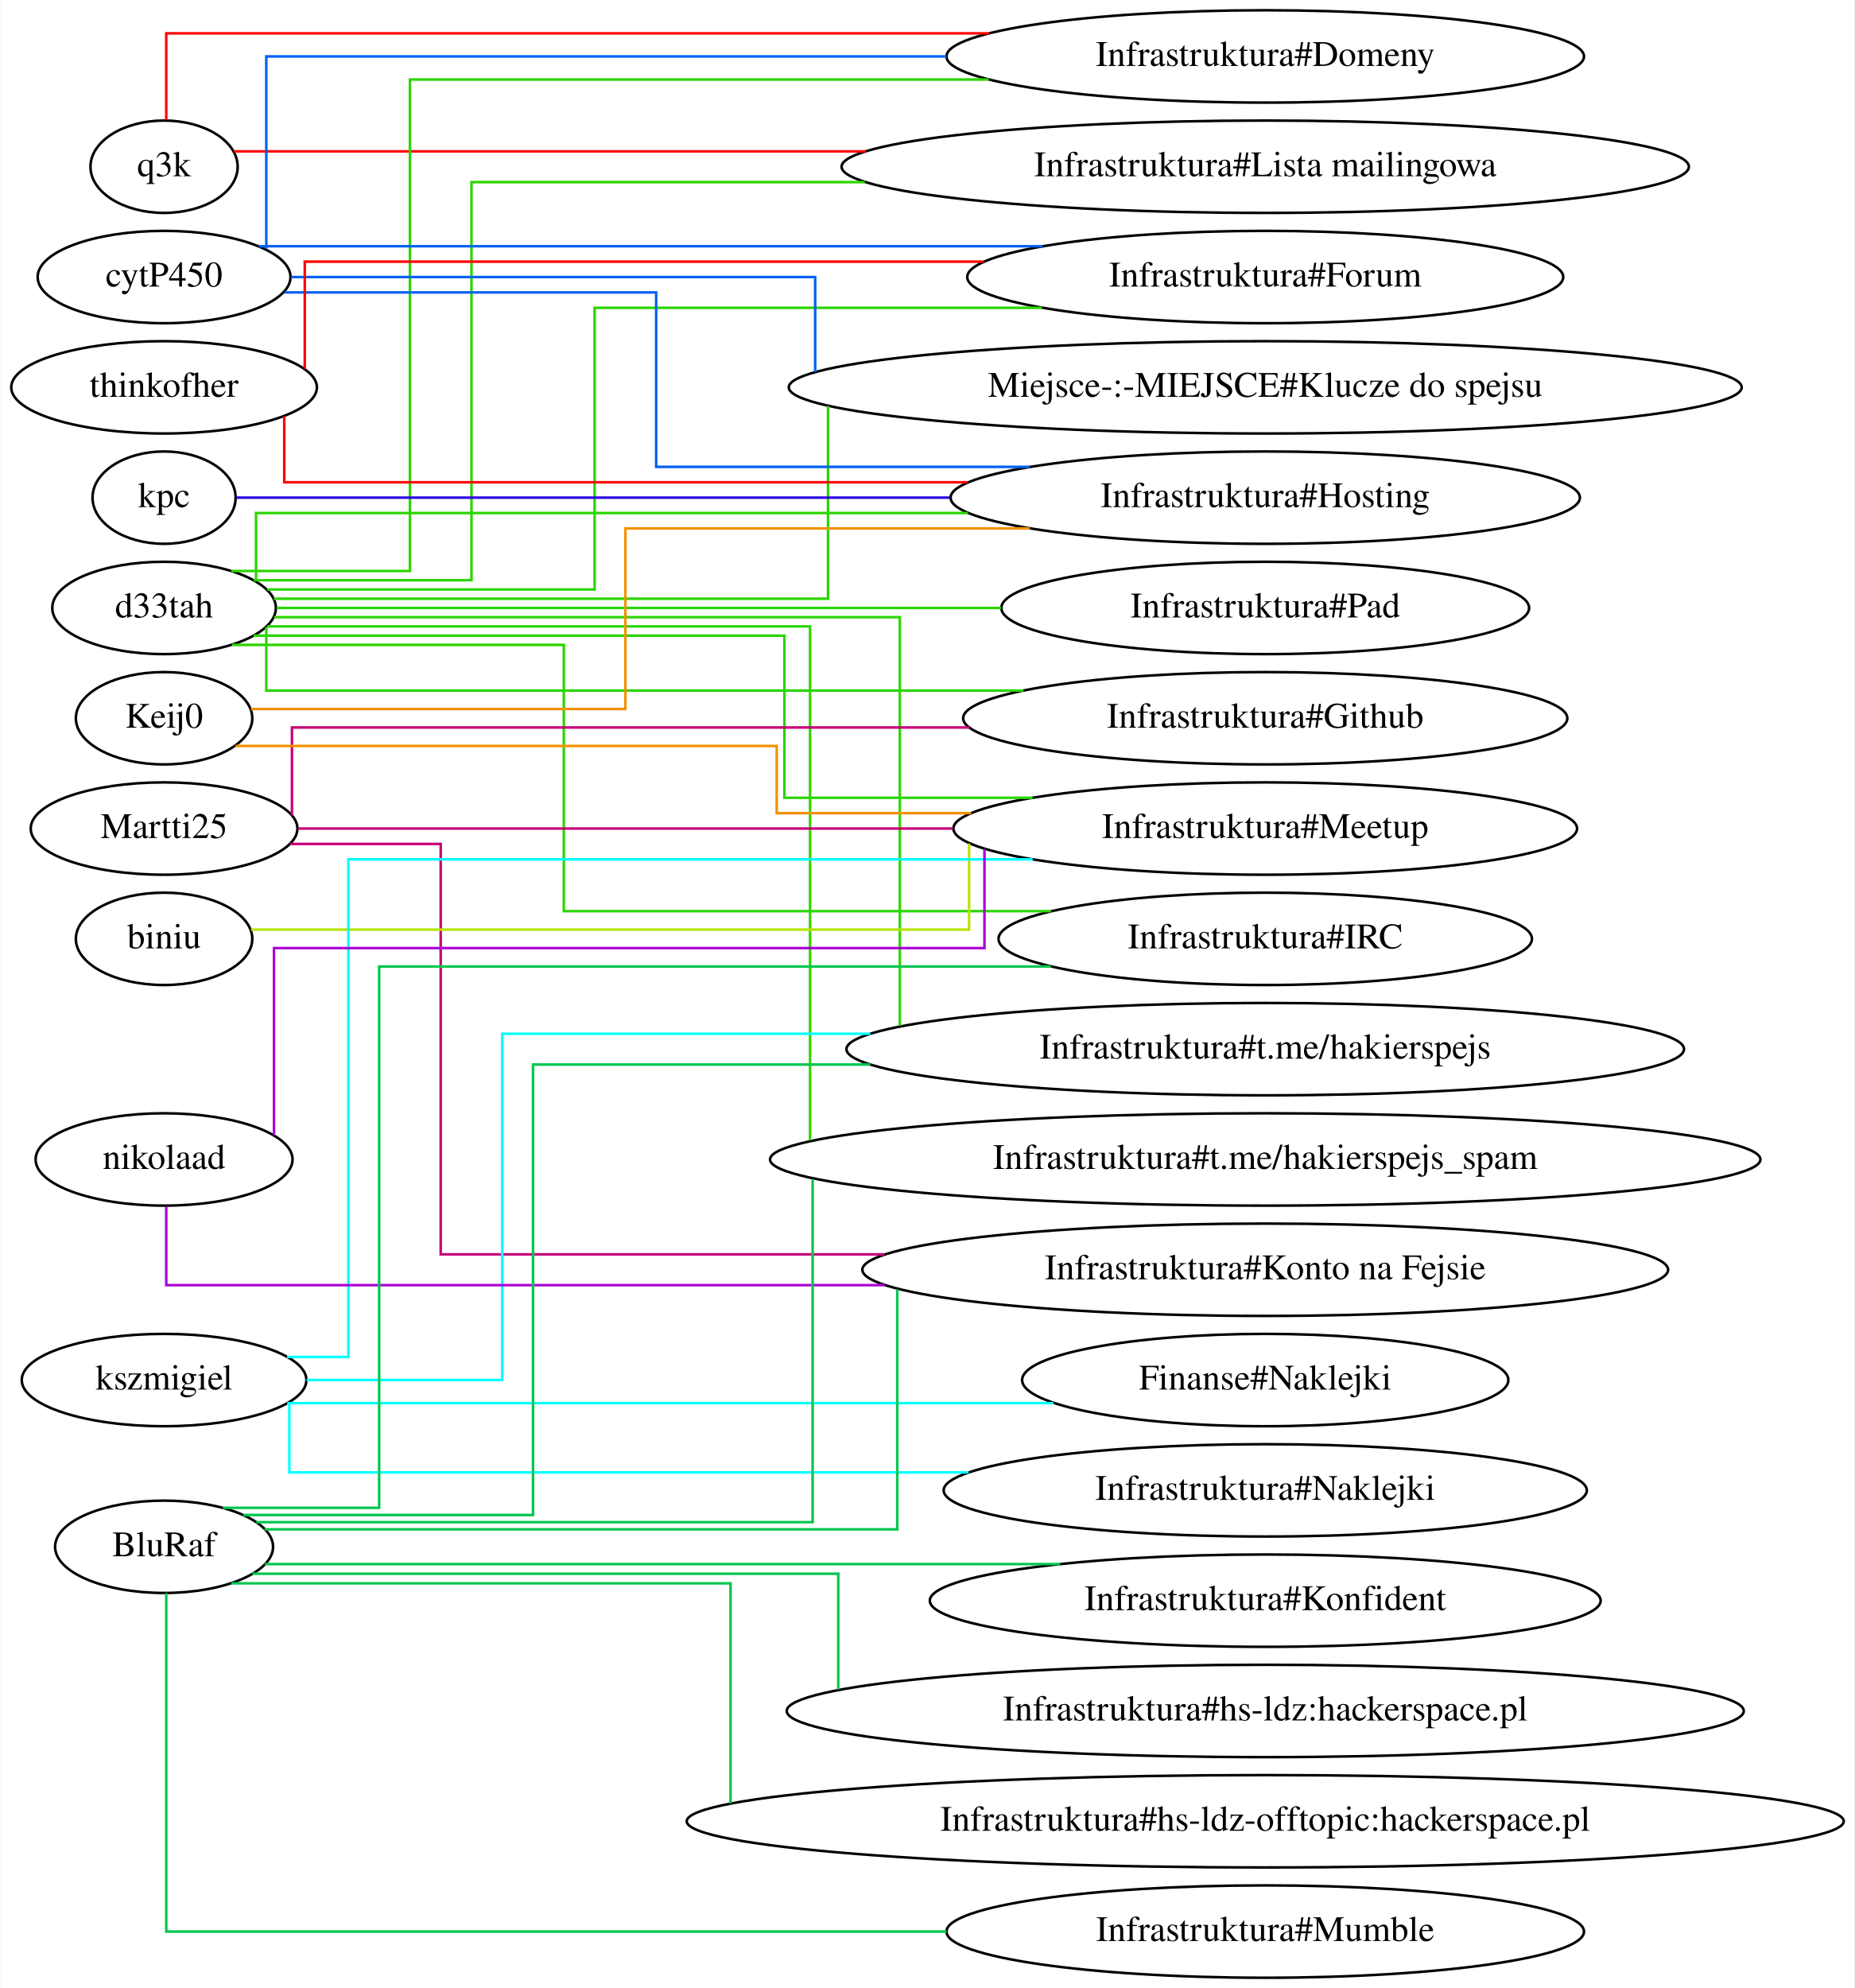
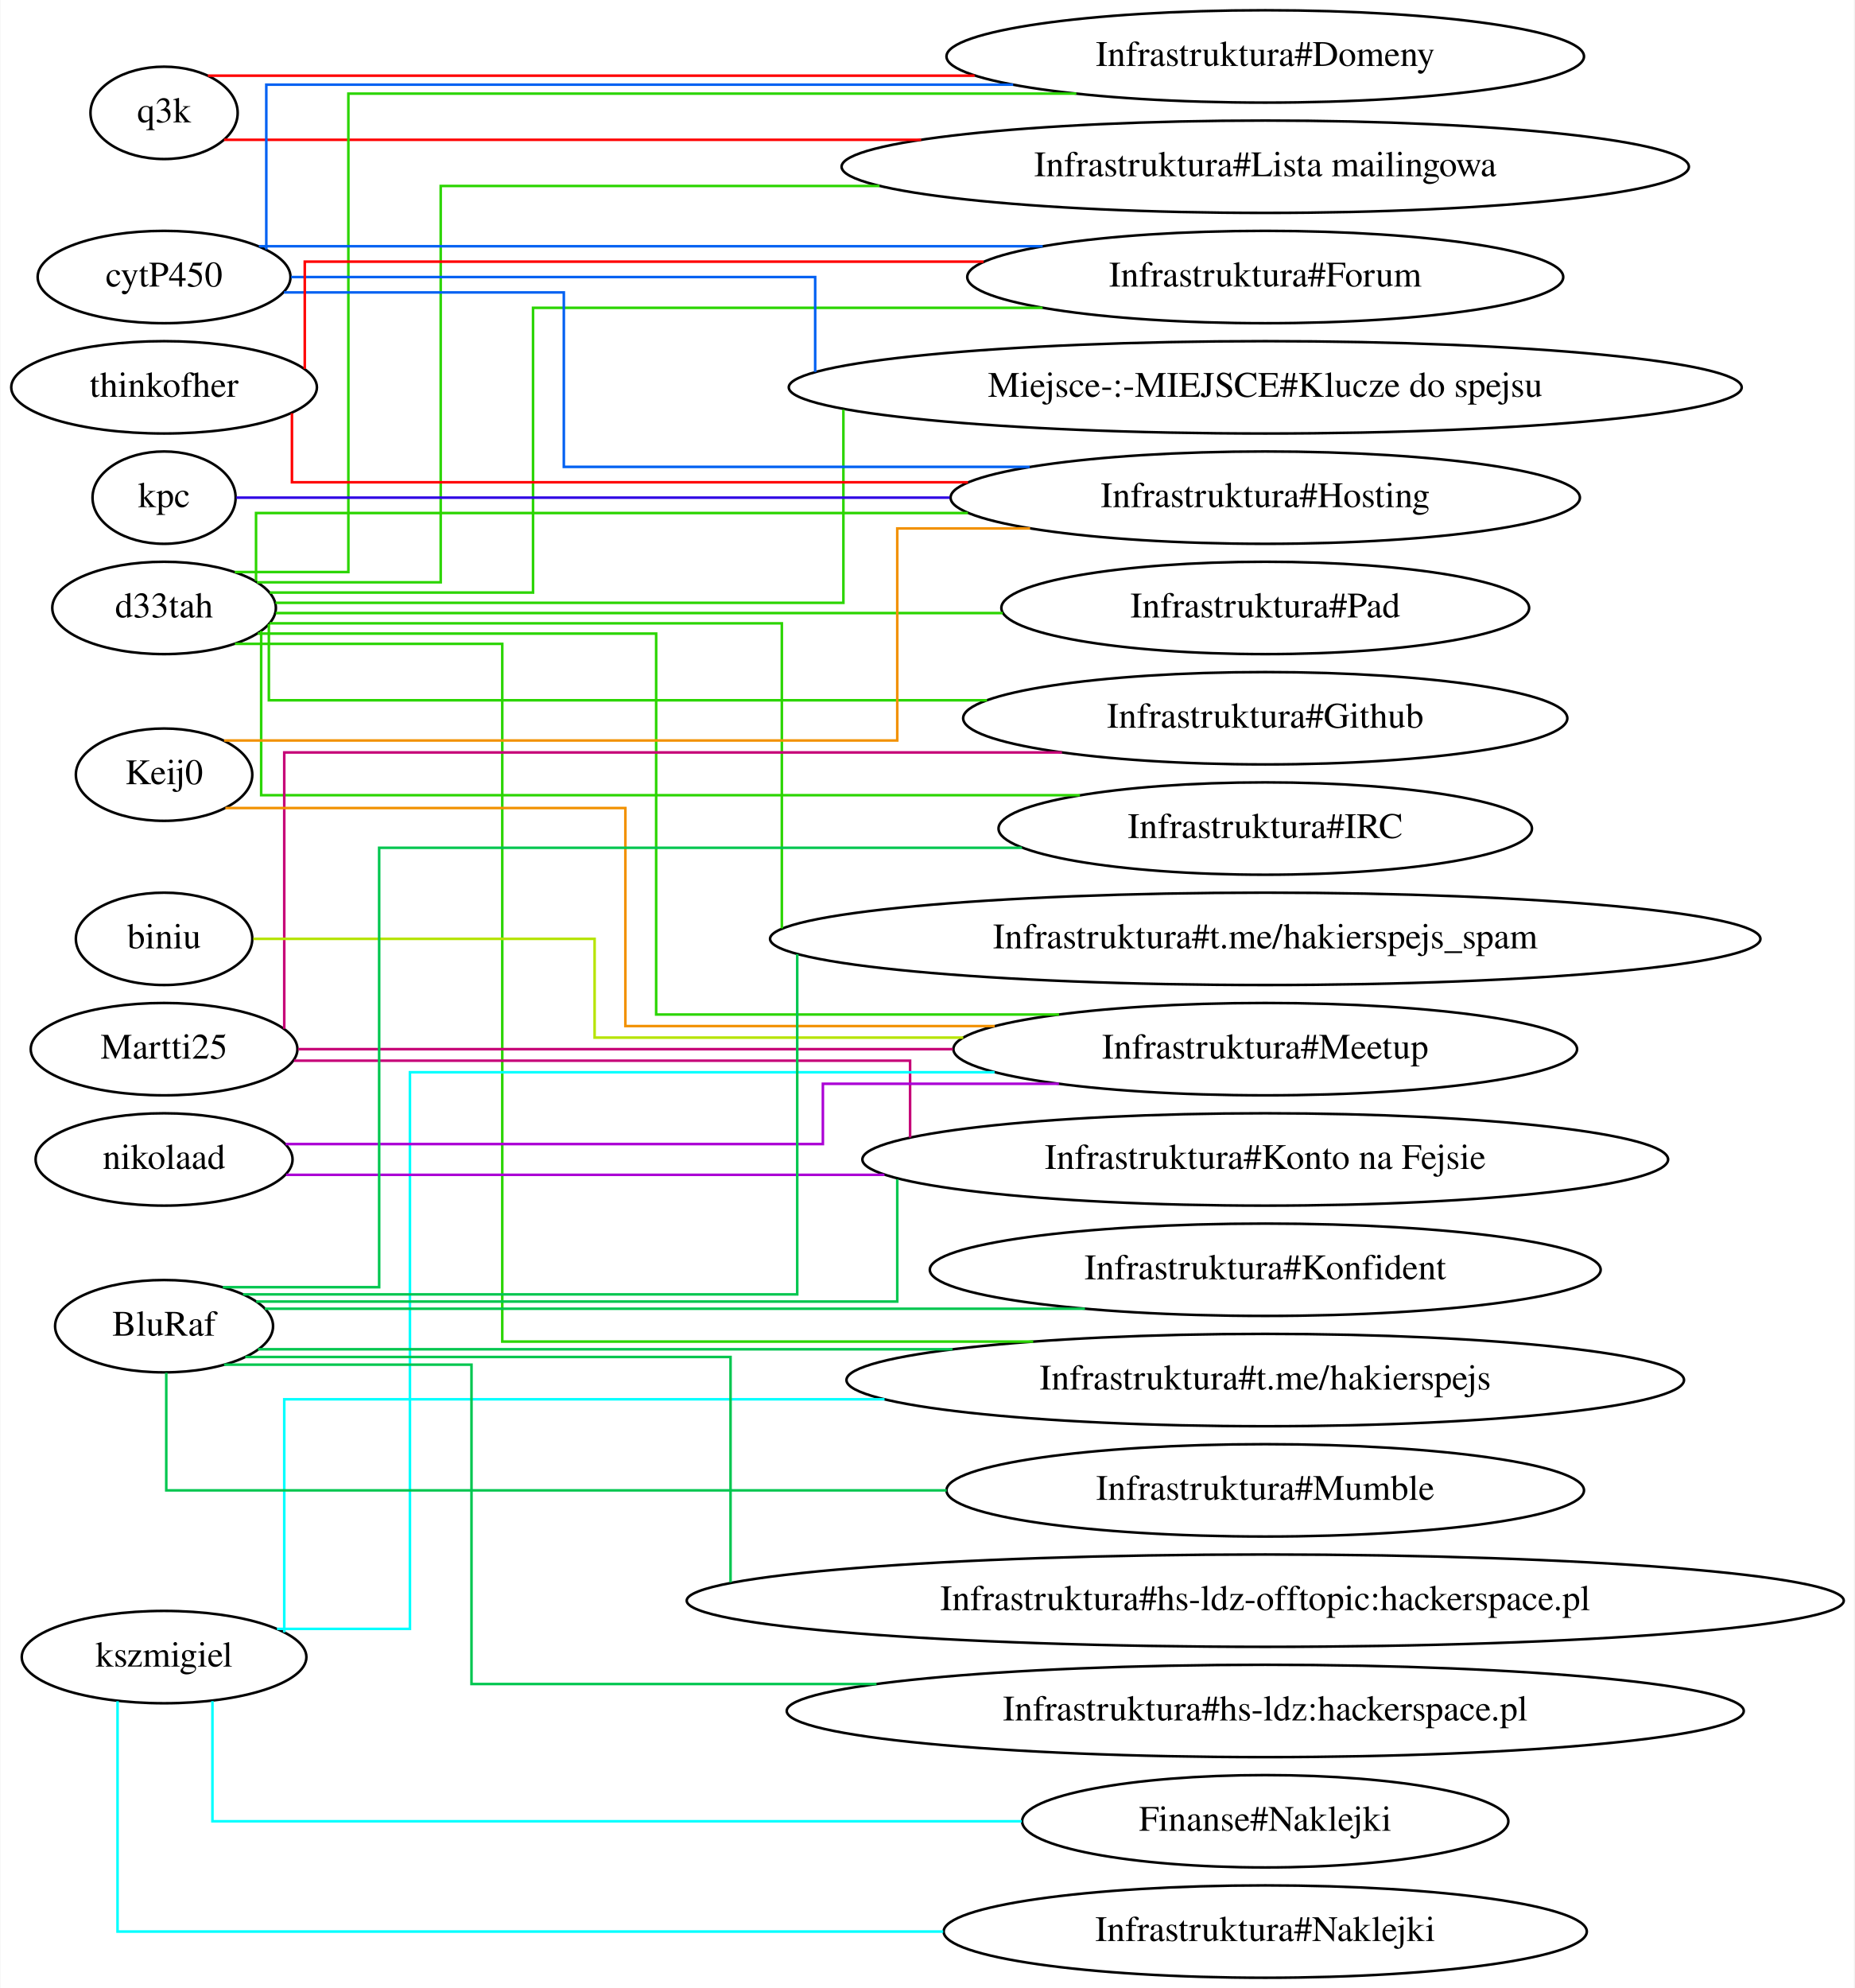
<svg xmlns="http://www.w3.org/2000/svg" width="723pt" height="775pt" viewBox="0.00 0.00 722.65 775.00">
  <g id="graph0" class="graph" transform="scale(1 1) rotate(0) translate(4 771)">
    <polygon fill="#ffffff" stroke="transparent" points="-4,4 -4,-771 718.649,-771 718.649,4 -4,4" />
    <g id="node1" class="node">
-       <ellipse fill="none" stroke="#000000" cx="59.795" cy="-706" rx="28.695" ry="18" />
-       <text text-anchor="middle" x="59.795" y="-702.3" font-family="Times,serif" font-size="14.00" fill="#000000">q3k</text>
+       <ellipse fill="none" stroke="#000000" cx="59.795" cy="-727" rx="28.695" ry="18" />
+       <text text-anchor="middle" x="59.795" y="-723.3" font-family="Times,serif" font-size="14.00" fill="#000000">q3k</text>
    </g>
    <g id="node2" class="node">
+       <ellipse fill="none" stroke="#000000" cx="489.119" cy="-706" rx="165.171" ry="18" />
+       <text text-anchor="middle" x="489.119" y="-702.3" font-family="Times,serif" font-size="14.00" fill="#000000">Infrastruktura#Lista mailingowa</text>
+     </g>
+     <g id="edge1" class="edge">
+       <path fill="none" stroke="#ff0000" d="M83.182,-716.5C133.927,-716.5 257.418,-716.5 354.969,-716.5" />
+     </g>
+     <g id="node3" class="node">
      <ellipse fill="none" stroke="#000000" cx="489.119" cy="-749" rx="124.278" ry="18" />
      <text text-anchor="middle" x="489.119" y="-745.3" font-family="Times,serif" font-size="14.00" fill="#000000">Infrastruktura#Domeny</text>
    </g>
-     <g id="edge1" class="edge">
-       <path fill="none" stroke="#ff0000" d="M60.649,-724.187C60.649,-739.182 60.649,-758 60.649,-758 60.649,-758 254.63,-758 381.551,-758" />
-     </g>
-     <g id="node3" class="node">
-       <ellipse fill="none" stroke="#000000" cx="489.119" cy="-706" rx="165.171" ry="18" />
-       <text text-anchor="middle" x="489.119" y="-702.3" font-family="Times,serif" font-size="14.00" fill="#000000">Infrastruktura#Lista mailingowa</text>
-     </g>
    <g id="edge2" class="edge">
-       <path fill="none" stroke="#ff0000" d="M86.977,-712C135.915,-712 242.234,-712 333.265,-712" />
+       <path fill="none" stroke="#ff0000" d="M76.89,-741.5C126.172,-741.5 271.648,-741.5 375.806,-741.5" />
    </g>
    <g id="node4" class="node">
      <ellipse fill="none" stroke="#000000" cx="59.795" cy="-534" rx="43.592" ry="18" />
      <text text-anchor="middle" x="59.795" y="-530.3" font-family="Times,serif" font-size="14.00" fill="#000000">d33tah</text>
    </g>
-     <g id="edge11" class="edge">
-       <path fill="none" stroke="#2bd500" d="M85.987,-548.4C114.368,-548.4 155.649,-548.4 155.649,-548.4 155.649,-548.4 155.649,-740 155.649,-740 155.649,-740 283.884,-740 381.312,-740" />
+     <g id="edge4" class="edge">
+       <path fill="none" stroke="#2bd500" d="M96.009,-544C127.342,-544 167.649,-544 167.649,-544 167.649,-544 167.649,-698.5 167.649,-698.5 167.649,-698.5 255.072,-698.5 338.738,-698.5" />
+     </g>
+     <g id="edge5" class="edge">
+       <path fill="none" stroke="#2bd500" d="M87.37,-548C107.633,-548 131.649,-548 131.649,-548 131.649,-548 131.649,-734.5 131.649,-734.5 131.649,-734.5 310.84,-734.5 415.485,-734.5" />
+     </g>
+     <g id="node5" class="node">
+       <ellipse fill="none" stroke="#000000" cx="489.119" cy="-448" rx="103.981" ry="18" />
+       <text text-anchor="middle" x="489.119" y="-444.3" font-family="Times,serif" font-size="14.00" fill="#000000">Infrastruktura#IRC</text>
+     </g>
+     <g id="edge3" class="edge">
+       <path fill="none" stroke="#2bd500" d="M97.649,-525.049C97.649,-505.556 97.649,-461 97.649,-461 97.649,-461 303.748,-461 416.861,-461" />
+     </g>
+     <g id="node6" class="node">
+       <ellipse fill="none" stroke="#000000" cx="489.119" cy="-534" rx="102.882" ry="18" />
+       <text text-anchor="middle" x="489.119" y="-530.3" font-family="Times,serif" font-size="14.00" fill="#000000">Infrastruktura#Pad</text>
+     </g>
+     <g id="edge6" class="edge">
+       <path fill="none" stroke="#2bd500" d="M103.323,-532C169.302,-532 296.487,-532 386.772,-532" />
+     </g>
+     <g id="node7" class="node">
+       <ellipse fill="none" stroke="#000000" cx="489.119" cy="-577" rx="122.678" ry="18" />
+       <text text-anchor="middle" x="489.119" y="-573.3" font-family="Times,serif" font-size="14.00" fill="#000000">Infrastruktura#Hosting</text>
    </g>
    <g id="edge7" class="edge">
-       <path fill="none" stroke="#2bd500" d="M94.784,-544.8C130.161,-544.8 179.649,-544.8 179.649,-544.8 179.649,-544.8 179.649,-700 179.649,-700 179.649,-700 256.113,-700 333.024,-700" />
-     </g>
-     <g id="node5" class="node">
+       <path fill="none" stroke="#2bd500" d="M95.649,-544.504C95.649,-555.443 95.649,-571 95.649,-571 95.649,-571 257.13,-571 373.193,-571" />
+     </g>
+     <g id="node8" class="node">
+       <ellipse fill="none" stroke="#000000" cx="489.119" cy="-405" rx="193.066" ry="18" />
+       <text text-anchor="middle" x="489.119" y="-401.3" font-family="Times,serif" font-size="14.00" fill="#000000">Infrastruktura#t.me/hakierspejs_spam</text>
+     </g>
+     <g id="edge8" class="edge">
+       <path fill="none" stroke="#2bd500" d="M100.925,-528C169.716,-528 300.649,-528 300.649,-528 300.649,-528 300.649,-430.435 300.649,-409.092" />
+     </g>
+     <g id="node9" class="node">
+       <ellipse fill="none" stroke="#000000" cx="489.119" cy="-620" rx="185.767" ry="18" />
+       <text text-anchor="middle" x="489.119" y="-616.3" font-family="Times,serif" font-size="14.00" fill="#000000">Miejsce-:-MIEJSCE#Klucze do spejsu</text>
+     </g>
+     <g id="edge9" class="edge">
+       <path fill="none" stroke="#2bd500" d="M103.234,-536C178.372,-536 324.649,-536 324.649,-536 324.649,-536 324.649,-589.865 324.649,-611.327" />
+     </g>
+     <g id="node10" class="node">
+       <ellipse fill="none" stroke="#000000" cx="489.119" cy="-233" rx="163.271" ry="18" />
+       <text text-anchor="middle" x="489.119" y="-229.3" font-family="Times,serif" font-size="14.00" fill="#000000">Infrastruktura#t.me/hakierspejs</text>
+     </g>
+     <g id="edge10" class="edge">
+       <path fill="none" stroke="#2bd500" d="M87.436,-520C126.1,-520 191.649,-520 191.649,-520 191.649,-520 191.649,-248 191.649,-248 191.649,-248 311.14,-248 398.657,-248" />
+     </g>
+     <g id="node11" class="node">
      <ellipse fill="none" stroke="#000000" cx="489.119" cy="-491" rx="117.779" ry="18" />
      <text text-anchor="middle" x="489.119" y="-487.3" font-family="Times,serif" font-size="14.00" fill="#000000">Infrastruktura#Github</text>
    </g>
-     <g id="edge3" class="edge">
-       <path fill="none" stroke="#2bd500" d="M99.649,-526.532C99.649,-517.019 99.649,-501.8 99.649,-501.8 99.649,-501.8 279.575,-501.8 394.84,-501.8" />
-     </g>
-     <g id="node6" class="node">
-       <ellipse fill="none" stroke="#000000" cx="489.119" cy="-577" rx="122.678" ry="18" />
-       <text text-anchor="middle" x="489.119" y="-573.3" font-family="Times,serif" font-size="14.00" fill="#000000">Infrastruktura#Hosting</text>
-     </g>
-     <g id="edge4" class="edge">
-       <path fill="none" stroke="#2bd500" d="M95.649,-544.504C95.649,-555.443 95.649,-571 95.649,-571 95.649,-571 257.13,-571 373.193,-571" />
-     </g>
-     <g id="node7" class="node">
-       <ellipse fill="none" stroke="#000000" cx="489.119" cy="-319" rx="193.066" ry="18" />
-       <text text-anchor="middle" x="489.119" y="-315.3" font-family="Times,serif" font-size="14.00" fill="#000000">Infrastruktura#t.me/hakierspejs_spam</text>
-     </g>
-     <g id="edge5" class="edge">
-       <path fill="none" stroke="#2bd500" d="M99.98,-526.8C171.086,-526.8 311.649,-526.8 311.649,-526.8 311.649,-526.8 311.649,-363.413 311.649,-326.396" />
-     </g>
-     <g id="node8" class="node">
+     <g id="edge11" class="edge">
+       <path fill="none" stroke="#2bd500" d="M100.649,-527.729C100.649,-517.415 100.649,-498 100.649,-498 100.649,-498 265.716,-498 380.651,-498" />
+     </g>
+     <g id="node12" class="node">
+       <ellipse fill="none" stroke="#000000" cx="489.119" cy="-362" rx="121.578" ry="18" />
+       <text text-anchor="middle" x="489.119" y="-358.3" font-family="Times,serif" font-size="14.00" fill="#000000">Infrastruktura#Meetup</text>
+     </g>
+     <g id="edge12" class="edge">
+       <path fill="none" stroke="#2bd500" d="M96.333,-524C151.998,-524 251.649,-524 251.649,-524 251.649,-524 251.649,-375.5 251.649,-375.5 251.649,-375.5 339.831,-375.5 408.723,-375.5" />
+     </g>
+     <g id="node13" class="node">
      <ellipse fill="none" stroke="#000000" cx="489.119" cy="-663" rx="116.18" ry="18" />
      <text text-anchor="middle" x="489.119" y="-659.3" font-family="Times,serif" font-size="14.00" fill="#000000">Infrastruktura#Forum</text>
    </g>
-     <g id="edge6" class="edge">
-       <path fill="none" stroke="#2bd500" d="M100,-541.2C149.658,-541.2 227.649,-541.2 227.649,-541.2 227.649,-541.2 227.649,-651 227.649,-651 227.649,-651 325.992,-651 402.054,-651" />
-     </g>
-     <g id="node9" class="node">
-       <ellipse fill="none" stroke="#000000" cx="489.119" cy="-448" rx="121.578" ry="18" />
-       <text text-anchor="middle" x="489.119" y="-444.3" font-family="Times,serif" font-size="14.00" fill="#000000">Infrastruktura#Meetup</text>
-     </g>
-     <g id="edge8" class="edge">
-       <path fill="none" stroke="#2bd500" d="M94.704,-523.2C161.681,-523.2 301.649,-523.2 301.649,-523.2 301.649,-523.2 301.649,-460 301.649,-460 301.649,-460 350.552,-460 398.405,-460" />
-     </g>
-     <g id="node10" class="node">
-       <ellipse fill="none" stroke="#000000" cx="489.119" cy="-534" rx="102.882" ry="18" />
-       <text text-anchor="middle" x="489.119" y="-530.3" font-family="Times,serif" font-size="14.00" fill="#000000">Infrastruktura#Pad</text>
-     </g>
-     <g id="edge9" class="edge">
-       <path fill="none" stroke="#2bd500" d="M103.722,-534C169.652,-534 296.051,-534 386.113,-534" />
-     </g>
-     <g id="node11" class="node">
-       <ellipse fill="none" stroke="#000000" cx="489.119" cy="-405" rx="103.981" ry="18" />
-       <text text-anchor="middle" x="489.119" y="-401.3" font-family="Times,serif" font-size="14.00" fill="#000000">Infrastruktura#IRC</text>
-     </g>
-     <g id="edge10" class="edge">
-       <path fill="none" stroke="#2bd500" d="M86.233,-519.6C130.699,-519.6 215.649,-519.6 215.649,-519.6 215.649,-519.6 215.649,-415.8 215.649,-415.8 215.649,-415.8 325.161,-415.8 405.583,-415.8" />
-     </g>
-     <g id="node12" class="node">
-       <ellipse fill="none" stroke="#000000" cx="489.119" cy="-362" rx="163.271" ry="18" />
-       <text text-anchor="middle" x="489.119" y="-358.3" font-family="Times,serif" font-size="14.00" fill="#000000">Infrastruktura#t.me/hakierspejs</text>
-     </g>
-     <g id="edge12" class="edge">
-       <path fill="none" stroke="#2bd500" d="M102.74,-530.4C182.763,-530.4 346.649,-530.4 346.649,-530.4 346.649,-530.4 346.649,-406.032 346.649,-371.054" />
-     </g>
-     <g id="node13" class="node">
-       <ellipse fill="none" stroke="#000000" cx="489.119" cy="-620" rx="185.767" ry="18" />
-       <text text-anchor="middle" x="489.119" y="-616.3" font-family="Times,serif" font-size="14.00" fill="#000000">Miejsce-:-MIEJSCE#Klucze do spejsu</text>
-     </g>
    <g id="edge13" class="edge">
-       <path fill="none" stroke="#2bd500" d="M102.539,-537.6C176.061,-537.6 318.649,-537.6 318.649,-537.6 318.649,-537.6 318.649,-592.521 318.649,-612.688" />
+       <path fill="none" stroke="#2bd500" d="M101.018,-540C143.526,-540 203.649,-540 203.649,-540 203.649,-540 203.649,-651 203.649,-651 203.649,-651 318.319,-651 402.306,-651" />
    </g>
    <g id="node14" class="node">
      <ellipse fill="none" stroke="#000000" cx="59.795" cy="-663" rx="49.291" ry="18" />
      <text text-anchor="middle" x="59.795" y="-659.3" font-family="Times,serif" font-size="14.00" fill="#000000">cytP450</text>
    </g>
+     <g id="edge17" class="edge">
+       <path fill="none" stroke="#0061f2" d="M99.649,-673.746C99.649,-694.484 99.649,-738 99.649,-738 99.649,-738 275.462,-738 390.84,-738" />
+     </g>
+     <g id="edge16" class="edge">
+       <path fill="none" stroke="#0061f2" d="M106.556,-657C152.464,-657 215.649,-657 215.649,-657 215.649,-657 215.649,-589 215.649,-589 215.649,-589 317.851,-589 397.297,-589" />
+     </g>
+     <g id="edge15" class="edge">
+       <path fill="none" stroke="#0061f2" d="M109.343,-663C183.219,-663 313.649,-663 313.649,-663 313.649,-663 313.649,-637.794 313.649,-625.979" />
+     </g>
    <g id="edge14" class="edge">
-       <path fill="none" stroke="#0061f2" d="M99.649,-673.892C99.649,-697.033 99.649,-749 99.649,-749 99.649,-749 250.837,-749 364.818,-749" />
-     </g>
-     <g id="edge15" class="edge">
-       <path fill="none" stroke="#0061f2" d="M106.728,-657C163.526,-657 251.649,-657 251.649,-657 251.649,-657 251.649,-589 251.649,-589 251.649,-589 330.483,-589 397.307,-589" />
-     </g>
-     <g id="edge17" class="edge">
      <path fill="none" stroke="#0061f2" d="M96.77,-675C164.196,-675 308.786,-675 402.353,-675" />
    </g>
-     <g id="edge16" class="edge">
-       <path fill="none" stroke="#0061f2" d="M109.343,-663C183.219,-663 313.649,-663 313.649,-663 313.649,-663 313.649,-637.794 313.649,-625.979" />
-     </g>
    <g id="node15" class="node">
-       <ellipse fill="none" stroke="#000000" cx="59.795" cy="-448" rx="51.991" ry="18" />
-       <text text-anchor="middle" x="59.795" y="-444.3" font-family="Times,serif" font-size="14.00" fill="#000000">Martti25</text>
+       <ellipse fill="none" stroke="#000000" cx="59.795" cy="-362" rx="51.991" ry="18" />
+       <text text-anchor="middle" x="59.795" y="-358.3" font-family="Times,serif" font-size="14.00" fill="#000000">Martti25</text>
    </g>
    <g id="edge18" class="edge">
-       <path fill="none" stroke="#c60077" d="M109.649,-453.151C109.649,-463.831 109.649,-487.4 109.649,-487.4 109.649,-487.4 262.078,-487.4 373.72,-487.4" />
+       <path fill="none" stroke="#c60077" d="M106.649,-369.95C106.649,-396.083 106.649,-477.667 106.649,-477.667 106.649,-477.667 297.844,-477.667 409.871,-477.667" />
    </g>
    <g id="edge20" class="edge">
-       <path fill="none" stroke="#c60077" d="M112.009,-448C175.027,-448 283.027,-448 367.341,-448" />
+       <path fill="none" stroke="#c60077" d="M112.009,-362C175.027,-362 283.027,-362 367.341,-362" />
    </g>
    <g id="node16" class="node">
-       <ellipse fill="none" stroke="#000000" cx="489.119" cy="-276" rx="157.072" ry="18" />
-       <text text-anchor="middle" x="489.119" y="-272.3" font-family="Times,serif" font-size="14.00" fill="#000000">Infrastruktura#Konto na Fejsie</text>
+       <ellipse fill="none" stroke="#000000" cx="489.119" cy="-319" rx="157.072" ry="18" />
+       <text text-anchor="middle" x="489.119" y="-315.3" font-family="Times,serif" font-size="14.00" fill="#000000">Infrastruktura#Konto na Fejsie</text>
    </g>
    <g id="edge19" class="edge">
-       <path fill="none" stroke="#c60077" d="M108.988,-442C137.433,-442 167.649,-442 167.649,-442 167.649,-442 167.649,-282 167.649,-282 167.649,-282 256.386,-282 340.617,-282" />
+       <path fill="none" stroke="#c60077" d="M110.458,-357.5C193.79,-357.5 350.649,-357.5 350.649,-357.5 350.649,-357.5 350.649,-338.887 350.649,-327.544" />
    </g>
    <g id="node17" class="node">
      <ellipse fill="none" stroke="#000000" cx="59.795" cy="-405" rx="34.394" ry="18" />
      <text text-anchor="middle" x="59.795" y="-401.3" font-family="Times,serif" font-size="14.00" fill="#000000">biniu</text>
    </g>
    <g id="edge21" class="edge">
-       <path fill="none" stroke="#b6e400" d="M93.681,-408.6C174.837,-408.6 373.649,-408.6 373.649,-408.6 373.649,-408.6 373.649,-431.227 373.649,-442.186" />
+       <path fill="none" stroke="#b6e400" d="M94.574,-405C143.74,-405 227.649,-405 227.649,-405 227.649,-405 227.649,-366.5 227.649,-366.5 227.649,-366.5 301.987,-366.5 371.388,-366.5" />
    </g>
    <g id="node18" class="node">
-       <ellipse fill="none" stroke="#000000" cx="59.795" cy="-233" rx="55.491" ry="18" />
-       <text text-anchor="middle" x="59.795" y="-229.3" font-family="Times,serif" font-size="14.00" fill="#000000">kszmigiel</text>
+       <ellipse fill="none" stroke="#000000" cx="59.795" cy="-125" rx="55.491" ry="18" />
+       <text text-anchor="middle" x="59.795" y="-121.3" font-family="Times,serif" font-size="14.00" fill="#000000">kszmigiel</text>
+     </g>
+     <g id="edge24" class="edge">
+       <path fill="none" stroke="#00ffff" d="M106.649,-134.636C106.649,-159.791 106.649,-225.5 106.649,-225.5 106.649,-225.5 233.189,-225.5 340.699,-225.5" />
+     </g>
+     <g id="edge23" class="edge">
+       <path fill="none" stroke="#00ffff" d="M103.794,-136C128.993,-136 155.649,-136 155.649,-136 155.649,-136 155.649,-353 155.649,-353 155.649,-353 285.911,-353 383.607,-353" />
+     </g>
+     <g id="node19" class="node">
+       <ellipse fill="none" stroke="#000000" cx="489.119" cy="-61" rx="94.783" ry="18" />
+       <text text-anchor="middle" x="489.119" y="-57.3" font-family="Times,serif" font-size="14.00" fill="#000000">Finanse#Naklejki</text>
+     </g>
+     <g id="edge22" class="edge">
+       <path fill="none" stroke="#00ffff" d="M78.649,-107.849C78.649,-88.892 78.649,-61 78.649,-61 78.649,-61 272.936,-61 394.176,-61" />
+     </g>
+     <g id="node20" class="node">
+       <ellipse fill="none" stroke="#000000" cx="489.119" cy="-18" rx="125.378" ry="18" />
+       <text text-anchor="middle" x="489.119" y="-14.3" font-family="Times,serif" font-size="14.00" fill="#000000">Infrastruktura#Naklejki</text>
    </g>
    <g id="edge25" class="edge">
-       <path fill="none" stroke="#00ffff" d="M107.723,-242C120.903,-242 131.649,-242 131.649,-242 131.649,-242 131.649,-436 131.649,-436 131.649,-436 292.548,-436 398.452,-436" />
-     </g>
-     <g id="edge23" class="edge">
-       <path fill="none" stroke="#00ffff" d="M115.331,-233C151.366,-233 191.649,-233 191.649,-233 191.649,-233 191.649,-368 191.649,-368 191.649,-368 262.572,-368 335.156,-368" />
-     </g>
-     <g id="node19" class="node">
-       <ellipse fill="none" stroke="#000000" cx="489.119" cy="-190" rx="125.378" ry="18" />
-       <text text-anchor="middle" x="489.119" y="-186.3" font-family="Times,serif" font-size="14.00" fill="#000000">Infrastruktura#Naklejki</text>
-     </g>
-     <g id="edge22" class="edge">
-       <path fill="none" stroke="#00ffff" d="M108.649,-224.285C108.649,-213.631 108.649,-197 108.649,-197 108.649,-197 261.48,-197 373.416,-197" />
-     </g>
-     <g id="node20" class="node">
-       <ellipse fill="none" stroke="#000000" cx="489.119" cy="-233" rx="94.783" ry="18" />
-       <text text-anchor="middle" x="489.119" y="-229.3" font-family="Times,serif" font-size="14.00" fill="#000000">Finanse#Naklejki</text>
-     </g>
-     <g id="edge24" class="edge">
-       <path fill="none" stroke="#00ffff" d="M107.794,-224C180.111,-224 317.956,-224 406.599,-224" />
+       <path fill="none" stroke="#00ffff" d="M41.649,-107.809C41.649,-77.562 41.649,-18 41.649,-18 41.649,-18 231.217,-18 363.581,-18" />
    </g>
    <g id="node21" class="node">
      <ellipse fill="none" stroke="#000000" cx="59.795" cy="-319" rx="50.091" ry="18" />
      <text text-anchor="middle" x="59.795" y="-315.3" font-family="Times,serif" font-size="14.00" fill="#000000">nikolaad</text>
    </g>
    <g id="edge27" class="edge">
-       <path fill="none" stroke="#ab00d5" d="M102.649,-328.452C102.649,-350.096 102.649,-401.4 102.649,-401.4 102.649,-401.4 379.649,-401.4 379.649,-401.4 379.649,-401.4 379.649,-426.532 379.649,-439.883" />
+       <path fill="none" stroke="#ab00d5" d="M107.205,-325C181.422,-325 316.649,-325 316.649,-325 316.649,-325 316.649,-348.5 316.649,-348.5 316.649,-348.5 363.728,-348.5 408.691,-348.5" />
    </g>
    <g id="edge26" class="edge">
-       <path fill="none" stroke="#ab00d5" d="M60.649,-300.754C60.649,-286.823 60.649,-270 60.649,-270 60.649,-270 216.964,-270 340.764,-270" />
+       <path fill="none" stroke="#ab00d5" d="M107.38,-313C163.379,-313 259.078,-313 340.644,-313" />
    </g>
    <g id="node22" class="node">
-       <ellipse fill="none" stroke="#000000" cx="59.795" cy="-491" rx="34.394" ry="18" />
-       <text text-anchor="middle" x="59.795" y="-487.3" font-family="Times,serif" font-size="14.00" fill="#000000">Keij0</text>
+       <ellipse fill="none" stroke="#000000" cx="59.795" cy="-469" rx="34.394" ry="18" />
+       <text text-anchor="middle" x="59.795" y="-465.3" font-family="Times,serif" font-size="14.00" fill="#000000">Keij0</text>
+     </g>
+     <g id="edge29" class="edge">
+       <path fill="none" stroke="#f29100" d="M83.187,-482.333C151.458,-482.333 345.649,-482.333 345.649,-482.333 345.649,-482.333 345.649,-565 345.649,-565 345.649,-565 369.327,-565 397.445,-565" />
    </g>
    <g id="edge28" class="edge">
-       <path fill="none" stroke="#f29100" d="M93.624,-494.6C145.724,-494.6 239.649,-494.6 239.649,-494.6 239.649,-494.6 239.649,-565 239.649,-565 239.649,-565 326.157,-565 397.289,-565" />
-     </g>
-     <g id="edge29" class="edge">
-       <path fill="none" stroke="#f29100" d="M87.662,-480.2C150.669,-480.2 298.649,-480.2 298.649,-480.2 298.649,-480.2 298.649,-454 298.649,-454 298.649,-454 334.137,-454 374.475,-454" />
+       <path fill="none" stroke="#f29100" d="M83.678,-456C132.602,-456 239.649,-456 239.649,-456 239.649,-456 239.649,-371 239.649,-371 239.649,-371 315.597,-371 383.683,-371" />
    </g>
    <g id="node23" class="node">
-       <ellipse fill="none" stroke="#000000" cx="59.795" cy="-168" rx="42.494" ry="18" />
-       <text text-anchor="middle" x="59.795" y="-164.3" font-family="Times,serif" font-size="14.00" fill="#000000">BluRaf</text>
+       <ellipse fill="none" stroke="#000000" cx="59.795" cy="-254" rx="42.494" ry="18" />
+       <text text-anchor="middle" x="59.795" y="-250.3" font-family="Times,serif" font-size="14.00" fill="#000000">BluRaf</text>
+     </g>
+     <g id="edge31" class="edge">
+       <path fill="none" stroke="#00c64f" d="M82.708,-269.2C107.536,-269.2 143.649,-269.2 143.649,-269.2 143.649,-269.2 143.649,-440.5 143.649,-440.5 143.649,-440.5 291.988,-440.5 394.261,-440.5" />
+     </g>
+     <g id="edge33" class="edge">
+       <path fill="none" stroke="#00c64f" d="M90.56,-266.4C156.734,-266.4 306.649,-266.4 306.649,-266.4 306.649,-266.4 306.649,-372.516 306.649,-399.045" />
    </g>
    <g id="edge35" class="edge">
-       <path fill="none" stroke="#00c64f" d="M95.754,-177.6C165.563,-177.6 312.649,-177.6 312.649,-177.6 312.649,-177.6 312.649,-282.027 312.649,-311.398" />
-     </g>
-     <g id="edge34" class="edge">
-       <path fill="none" stroke="#00c64f" d="M82.708,-183.2C107.536,-183.2 143.649,-183.2 143.649,-183.2 143.649,-183.2 143.649,-394.2 143.649,-394.2 143.649,-394.2 303.248,-394.2 405.491,-394.2" />
-     </g>
-     <g id="edge36" class="edge">
-       <path fill="none" stroke="#00c64f" d="M90.655,-180.4C132.924,-180.4 203.649,-180.4 203.649,-180.4 203.649,-180.4 203.649,-356 203.649,-356 203.649,-356 267.688,-356 335.104,-356" />
-     </g>
-     <g id="edge30" class="edge">
-       <path fill="none" stroke="#00c64f" d="M98.942,-174.8C177.231,-174.8 345.649,-174.8 345.649,-174.8 345.649,-174.8 345.649,-244.858 345.649,-268.394" />
+       <path fill="none" stroke="#00c64f" d="M96.399,-245C155.712,-245 275.428,-245 367.173,-245" />
+     </g>
+     <g id="edge32" class="edge">
+       <path fill="none" stroke="#00c64f" d="M95.709,-263.6C172.484,-263.6 345.649,-263.6 345.649,-263.6 345.649,-263.6 345.649,-296.075 345.649,-311.297" />
    </g>
    <g id="node24" class="node">
-       <ellipse fill="none" stroke="#000000" cx="489.119" cy="-61" rx="225.56" ry="18" />
-       <text text-anchor="middle" x="489.119" y="-57.3" font-family="Times,serif" font-size="14.00" fill="#000000">Infrastruktura#hs-ldz-offtopic:hackerspace.pl</text>
-     </g>
-     <g id="edge31" class="edge">
-       <path fill="none" stroke="#00c64f" d="M85.997,-153.75C144.499,-153.75 280.649,-153.75 280.649,-153.75 280.649,-153.75 280.649,-89.541 280.649,-67.971" />
-     </g>
-     <g id="node25" class="node">
-       <ellipse fill="none" stroke="#000000" cx="489.119" cy="-18" rx="124.278" ry="18" />
-       <text text-anchor="middle" x="489.119" y="-14.3" font-family="Times,serif" font-size="14.00" fill="#000000">Infrastruktura#Mumble</text>
-     </g>
-     <g id="edge32" class="edge">
-       <path fill="none" stroke="#00c64f" d="M60.649,-149.906C60.649,-110.011 60.649,-18 60.649,-18 60.649,-18 238.375,-18 364.9,-18" />
-     </g>
-     <g id="node26" class="node">
-       <ellipse fill="none" stroke="#000000" cx="489.119" cy="-147" rx="130.777" ry="18" />
-       <text text-anchor="middle" x="489.119" y="-143.3" font-family="Times,serif" font-size="14.00" fill="#000000">Infrastruktura#Konfident</text>
-     </g>
-     <g id="edge33" class="edge">
-       <path fill="none" stroke="#00c64f" d="M99.032,-161.25C169.102,-161.25 317.027,-161.25 409.234,-161.25" />
-     </g>
-     <g id="node27" class="node">
      <ellipse fill="none" stroke="#000000" cx="489.119" cy="-104" rx="186.567" ry="18" />
      <text text-anchor="middle" x="489.119" y="-100.3" font-family="Times,serif" font-size="14.00" fill="#000000">Infrastruktura#hs-ldz:hackerspace.pl</text>
    </g>
+     <g id="edge30" class="edge">
+       <path fill="none" stroke="#00c64f" d="M83.188,-239C118.068,-239 179.649,-239 179.649,-239 179.649,-239 179.649,-114.5 179.649,-114.5 179.649,-114.5 259.147,-114.5 337.558,-114.5" />
+     </g>
+     <g id="node25" class="node">
+       <ellipse fill="none" stroke="#000000" cx="489.119" cy="-276" rx="130.777" ry="18" />
+       <text text-anchor="middle" x="489.119" y="-272.3" font-family="Times,serif" font-size="14.00" fill="#000000">Infrastruktura#Konfident</text>
+     </g>
+     <g id="edge34" class="edge">
+       <path fill="none" stroke="#00c64f" d="M99.032,-260.8C171.586,-260.8 327.612,-260.8 418.825,-260.8" />
+     </g>
+     <g id="node26" class="node">
+       <ellipse fill="none" stroke="#000000" cx="489.119" cy="-190" rx="124.278" ry="18" />
+       <text text-anchor="middle" x="489.119" y="-186.3" font-family="Times,serif" font-size="14.00" fill="#000000">Infrastruktura#Mumble</text>
+     </g>
+     <g id="edge36" class="edge">
+       <path fill="none" stroke="#00c64f" d="M60.649,-235.831C60.649,-216.91 60.649,-190 60.649,-190 60.649,-190 238.375,-190 364.9,-190" />
+     </g>
+     <g id="node27" class="node">
+       <ellipse fill="none" stroke="#000000" cx="489.119" cy="-147" rx="225.56" ry="18" />
+       <text text-anchor="middle" x="489.119" y="-143.3" font-family="Times,serif" font-size="14.00" fill="#000000">Infrastruktura#hs-ldz-offtopic:hackerspace.pl</text>
+     </g>
    <g id="edge37" class="edge">
-       <path fill="none" stroke="#00c64f" d="M94.158,-157.5C165.408,-157.5 322.649,-157.5 322.649,-157.5 322.649,-157.5 322.649,-127.406 322.649,-112.359" />
+       <path fill="none" stroke="#00c64f" d="M91.438,-242C152.506,-242 280.649,-242 280.649,-242 280.649,-242 280.649,-176.234 280.649,-154.14" />
    </g>
    <g id="node28" class="node">
      <ellipse fill="none" stroke="#000000" cx="59.795" cy="-577" rx="27.895" ry="18" />
      <text text-anchor="middle" x="59.795" y="-573.3" font-family="Times,serif" font-size="14.00" fill="#000000">kpc</text>
    </g>
    <g id="edge38" class="edge">
      <path fill="none" stroke="#2e00e4" d="M87.964,-577C143.462,-577 269.905,-577 366.11,-577" />
    </g>
    <g id="node29" class="node">
      <ellipse fill="none" stroke="#000000" cx="59.795" cy="-620" rx="59.59" ry="18" />
      <text text-anchor="middle" x="59.795" y="-616.3" font-family="Times,serif" font-size="14.00" fill="#000000">thinkofher</text>
    </g>
+     <g id="edge40" class="edge">
+       <path fill="none" stroke="#ff0000" d="M109.649,-609.89C109.649,-598.935 109.649,-583 109.649,-583 109.649,-583 261.609,-583 373.204,-583" />
+     </g>
    <g id="edge39" class="edge">
-       <path fill="none" stroke="#ff0000" d="M106.649,-608.698C106.649,-597.817 106.649,-583 106.649,-583 106.649,-583 260.52,-583 373.068,-583" />
-     </g>
-     <g id="edge40" class="edge">
      <path fill="none" stroke="#ff0000" d="M114.649,-627.23C114.649,-640.86 114.649,-669 114.649,-669 114.649,-669 268.801,-669 379.296,-669" />
    </g>
  </g>
</svg>
